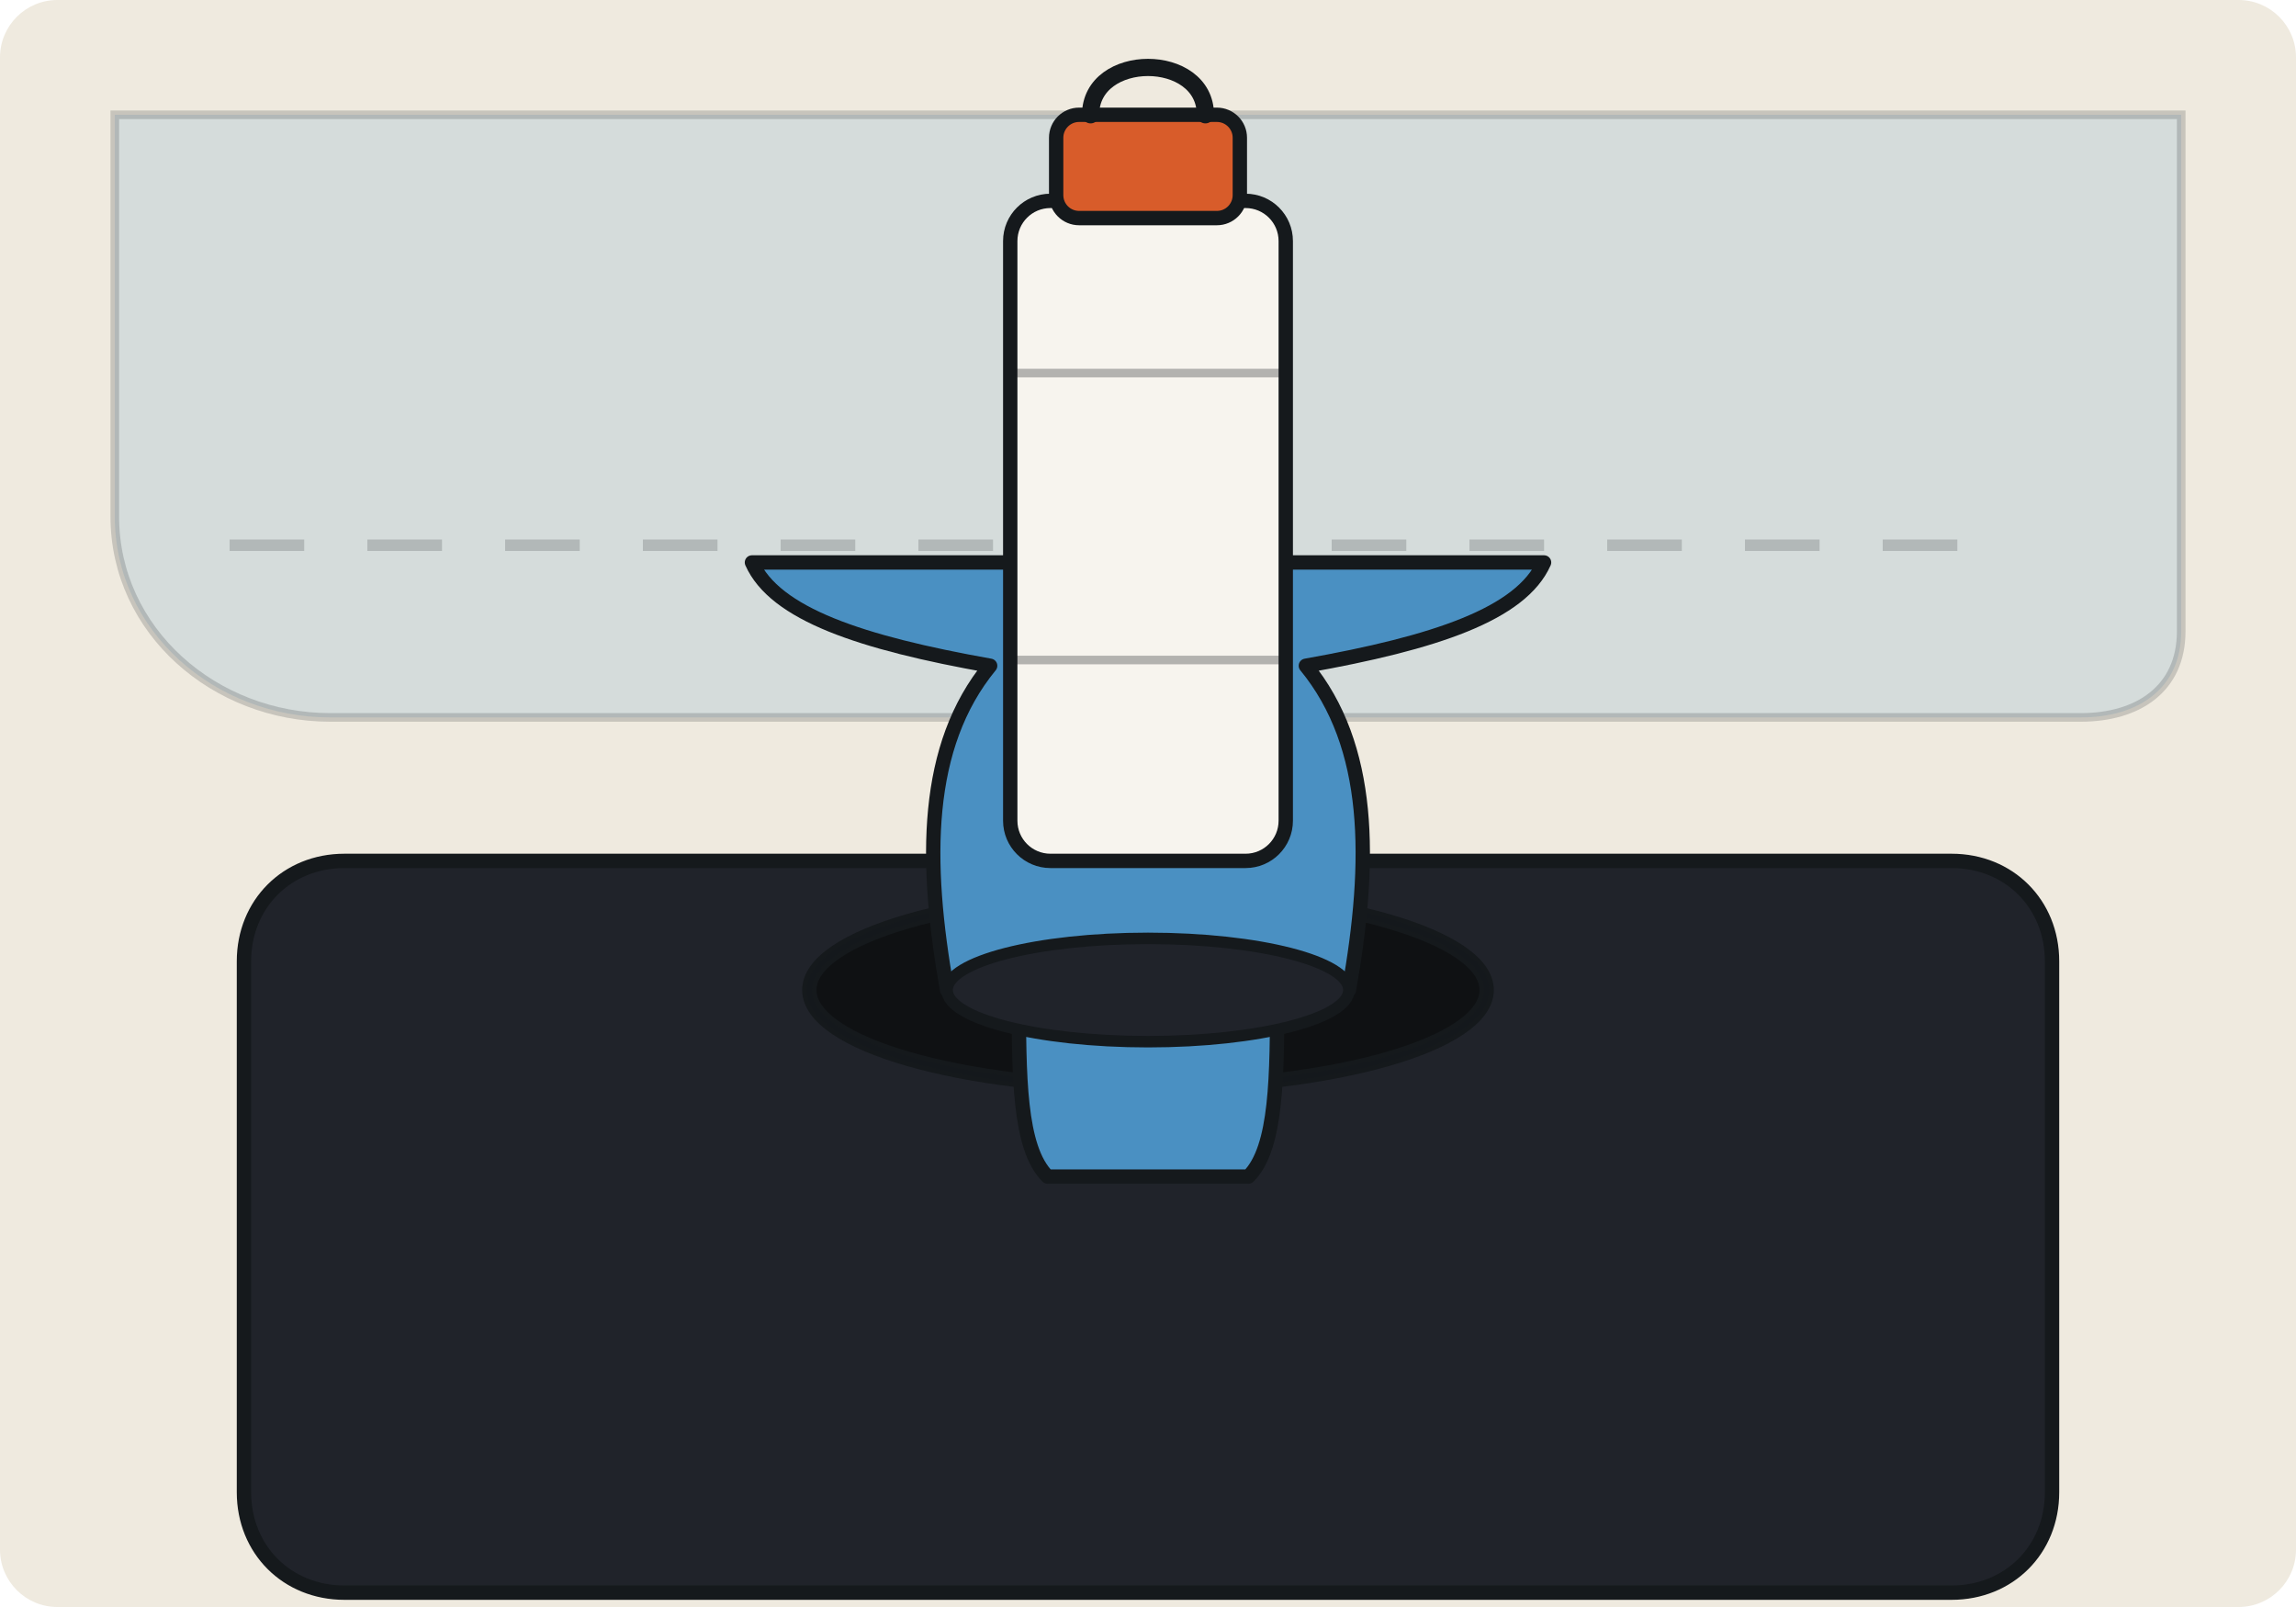
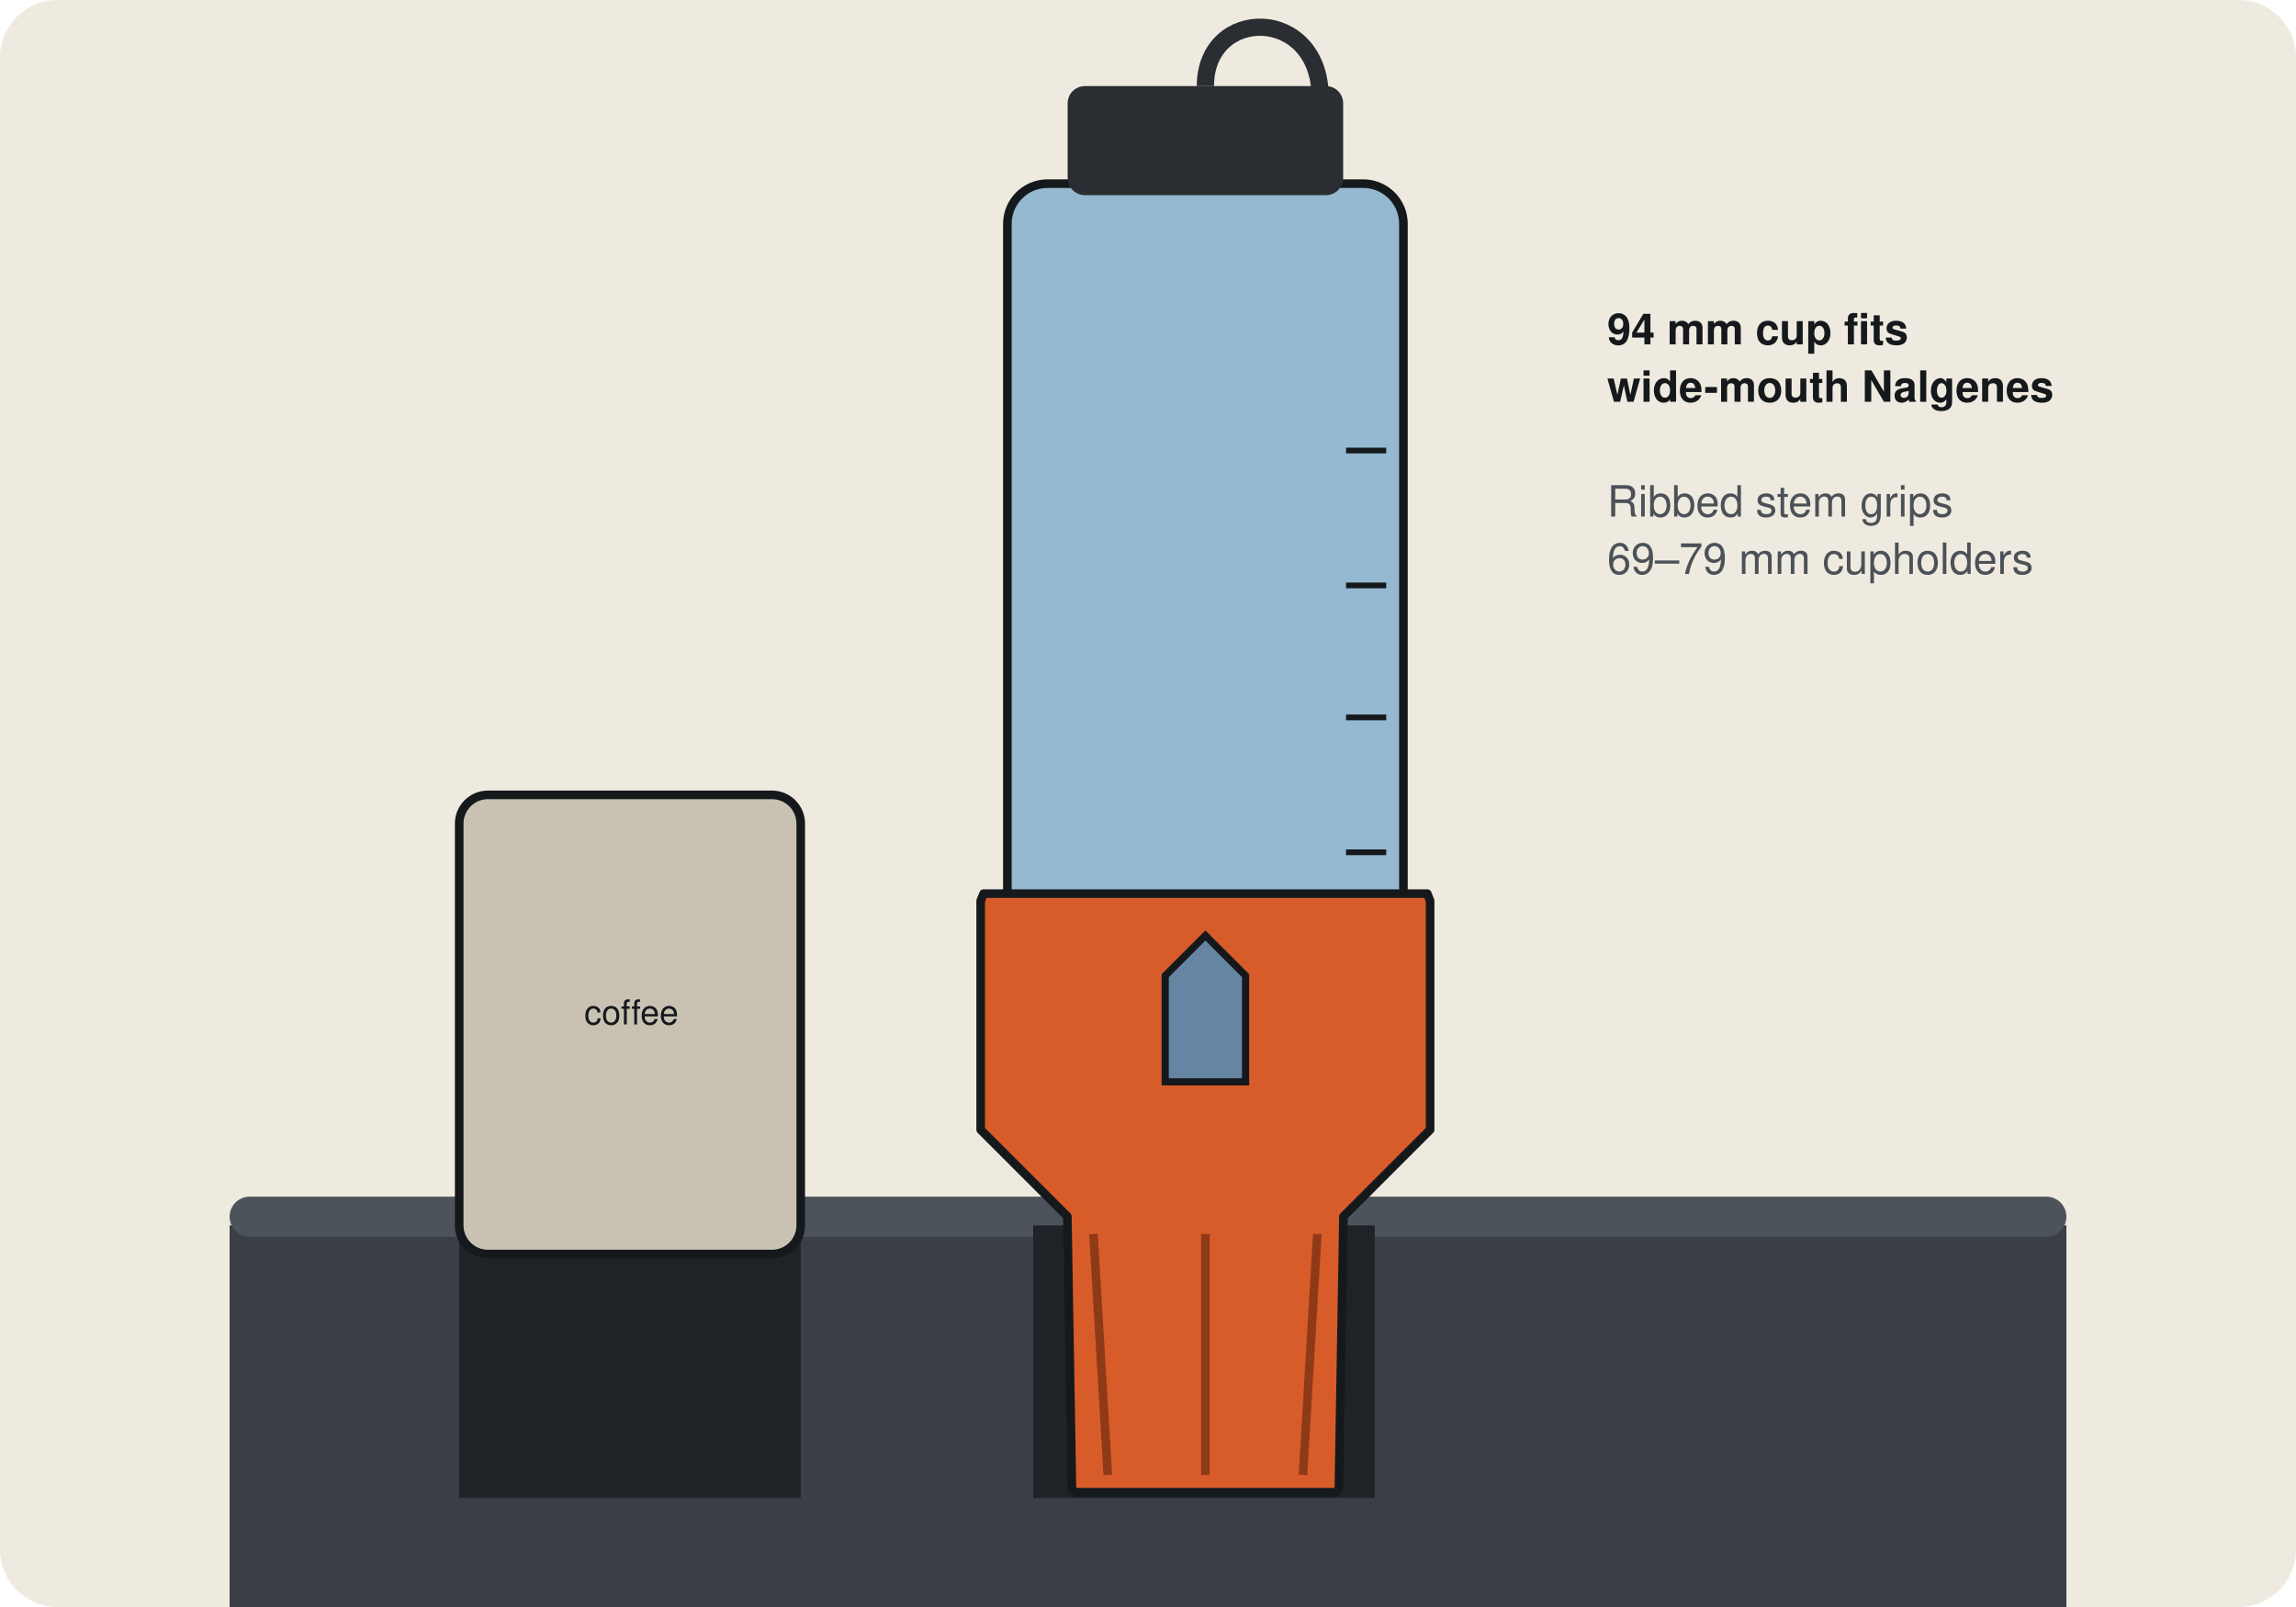
- <svg xmlns="http://www.w3.org/2000/svg" viewBox="0 0 800 560" role="img" aria-label="Illustration of the Cup Cradle inserted into a car console cupholder, holding a wide-mouth Nalgene bottle upright">
+ <svg xmlns="http://www.w3.org/2000/svg" viewBox="0 0 800 560" role="img" aria-label="Illustration of the Cup Cradle seated in a car console cupholder, holding a wide-mouth Nalgene upright next to a coffee cup">
  <rect width="800" height="560" rx="20" fill="#efeadf" />
-   <path d="M40 40 H760 V220 C 760 240 745 250 725 250 H115 C 75 250 40 220 40 180 Z" fill="#4a90c2" fill-opacity=".16" stroke="#15191c" stroke-opacity=".18" stroke-width="3" />
-   <path d="M80 190 H700" stroke="#15191c" stroke-opacity=".18" stroke-width="4" stroke-dasharray="26 22" />
-   <path d="M120 300 H680 C 700 300 715 315 715 335 V520 C 715 540 700 555 680 555 H120 C 100 555 85 540 85 520 V335 C 85 315 100 300 120 300 Z" fill="#20232a" stroke="#15191c" stroke-width="5" />
-   <path d="M120 300 H680" stroke="#15191c" stroke-opacity=".4" stroke-width="4" />
-   <ellipse cx="400" cy="345" rx="118" ry="34" fill="#0f1113" stroke="#15191c" stroke-width="5" />
-   <ellipse cx="400" cy="345" rx="118" ry="34" fill="none" stroke="#15191c" stroke-opacity=".5" stroke-width="2" />
-   <path d="M355 345 C 355 375 355 400 365 410 L435 410 C 445 400 445 375 445 345 Z" fill="#4a90c2" stroke="#15191c" stroke-width="5" stroke-linejoin="round" />
-   <path d="M330 345            C 322 300 322 260 345 232            C 300 224 270 214 262 196            L 538 196            C 530 214 500 224 455 232            C 478 260 478 300 470 345 Z" fill="#4a90c2" stroke="#15191c" stroke-width="5" stroke-linejoin="round" />
-   <path d="M262 196 C 270 214 300 224 345 232" fill="none" stroke="#15191c" stroke-width="4" opacity=".55" />
-   <ellipse cx="400" cy="345" rx="70" ry="18" fill="#20232a" stroke="#15191c" stroke-width="4" />
-   <g>
-     <rect x="352" y="70" width="96" height="230" rx="14" fill="#f7f4ee" stroke="#15191c" stroke-width="5" />
-     <rect x="368" y="40" width="64" height="36" rx="8" fill="#d85c2a" stroke="#15191c" stroke-width="5" />
-     <path d="M380 40 C 380 18 420 18 420 40" fill="none" stroke="#15191c" stroke-width="6" stroke-linecap="round" />
-     <line x1="352" y1="130" x2="448" y2="130" stroke="#15191c" stroke-opacity=".3" stroke-width="3" />
-     <line x1="352" y1="230" x2="448" y2="230" stroke="#15191c" stroke-opacity=".3" stroke-width="3" />
+   <rect x="80" y="427" width="640" height="133" fill="#3a3f45" />
+   <rect x="80" y="417" width="640" height="14" rx="7" fill="#4c535a" />
+   <rect x="360" y="427" width="119" height="95" fill="#1f2327" />
+   <rect x="160" y="427" width="119" height="95" fill="#1f2327" />
+   <rect x="160" y="277" width="119" height="160" rx="10" fill="#c9c2b3" stroke="#15191c" stroke-width="3" />
+   <text x="220" y="357" text-anchor="middle" font-family="Helvetica, Arial, sans-serif" font-size="12" fill="#15191c">coffee</text>
+   <rect x="351" y="64" width="138" height="326" rx="14" fill="#4a90c2" fill-opacity=".55" stroke="#15191c" stroke-width="3" />
+   <rect x="372" y="30" width="96" height="38" rx="6" fill="#2a2d31" />
+   <path d="M420 30 C 420 2 460 2 460 34" fill="none" stroke="#2a2d31" stroke-width="6" />
+   <line x1="469" y1="343" x2="483" y2="343" stroke="#15191c" stroke-width="2" />
+   <line x1="469" y1="297" x2="483" y2="297" stroke="#15191c" stroke-width="2" />
+   <line x1="469" y1="250" x2="483" y2="250" stroke="#15191c" stroke-width="2" />
+   <line x1="469" y1="204" x2="483" y2="204" stroke="#15191c" stroke-width="2" />
+   <line x1="469" y1="157" x2="483" y2="157" stroke="#15191c" stroke-width="2" />
+   <polygon points="342.7,311.4 341.7,313.9 341.7,393.7 371.9,423.9 373.5,518.9 374.6,520.0 465.4,520.0 466.5,518.9 468.1,423.9 498.3,393.7 498.3,313.9 497.3,311.4" fill="#d85c2a" stroke="#15191c" stroke-width="3" stroke-linejoin="round" />
+   <line x1="386" y1="514" x2="381" y2="430" stroke="#8f3a17" stroke-width="3" />
+   <line x1="420" y1="514" x2="420" y2="430" stroke="#8f3a17" stroke-width="3" />
+   <line x1="454" y1="514" x2="459" y2="430" stroke="#8f3a17" stroke-width="3" />
+   <path d="M406 377 V340 L420 326 L434 340 V377 Z" fill="#4a90c2" fill-opacity=".8" stroke="#15191c" stroke-width="2.5" />
+   <g font-family="Helvetica, Arial, sans-serif" font-size="15" font-weight="700" fill="#15191c">
+     <text x="560" y="120">94 mm cup fits</text>
+     <text x="560" y="140">wide-mouth Nalgenes</text>
+     <text x="560" y="180" font-weight="400" fill="#4b5157">Ribbed stem grips</text>
+     <text x="560" y="200" font-weight="400" fill="#4b5157">69–79 mm cupholders</text>
  </g>
</svg>
